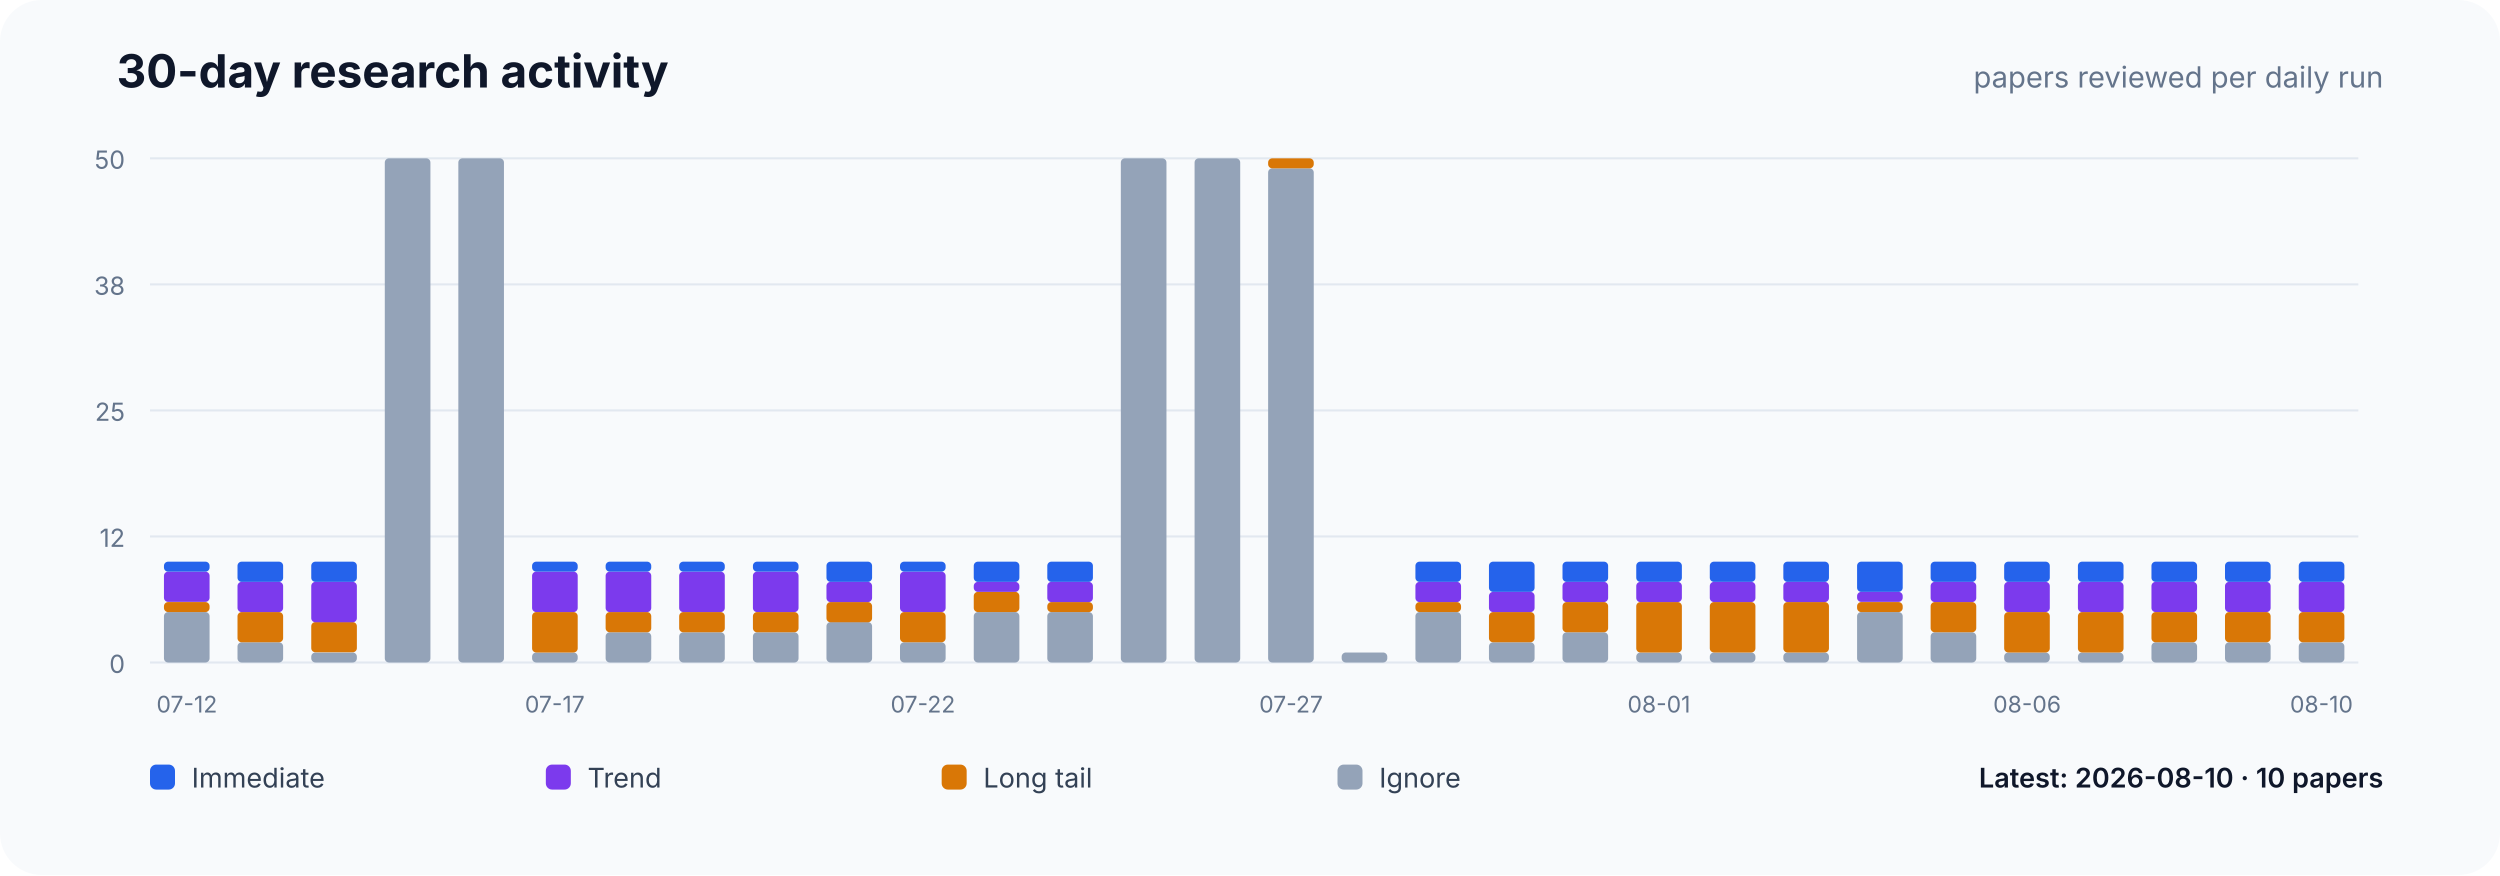
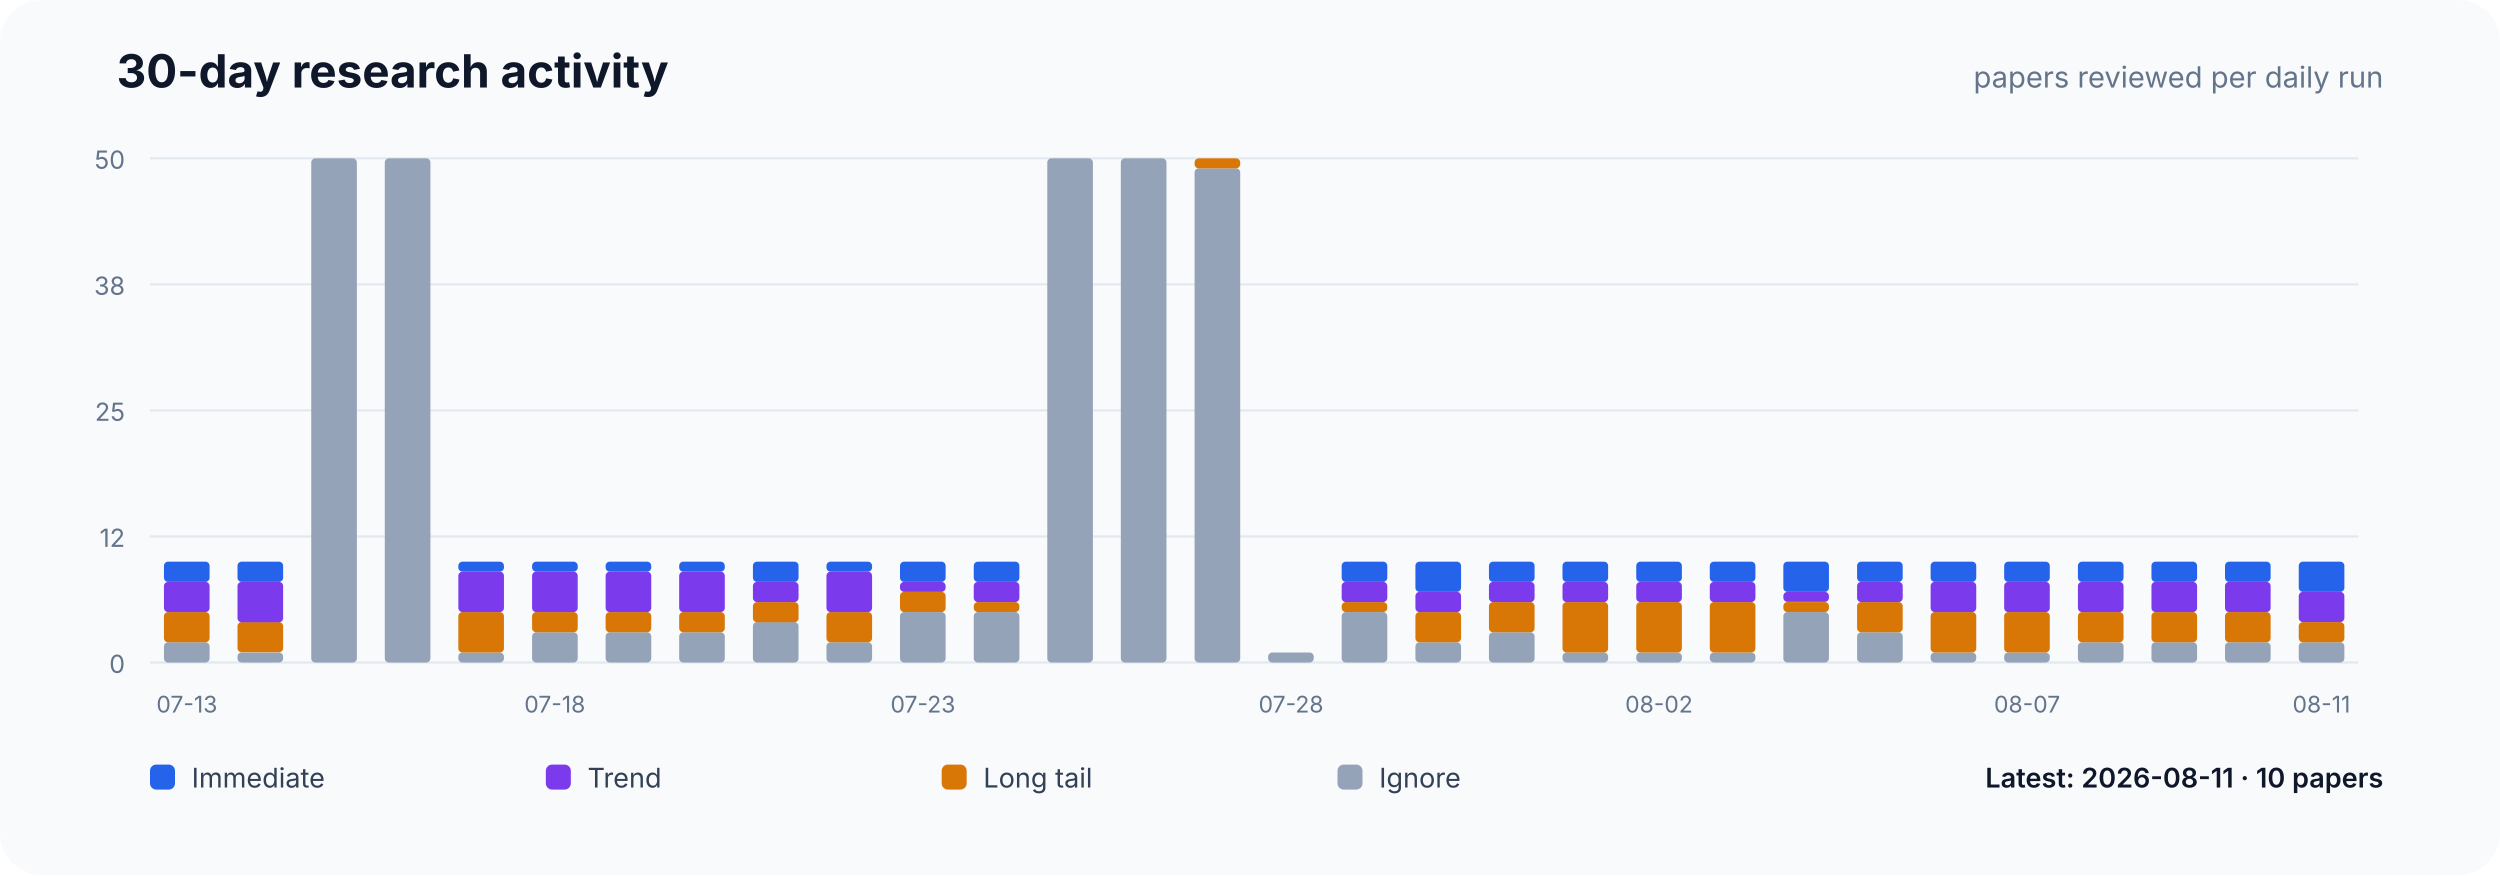
<svg xmlns="http://www.w3.org/2000/svg" width="1200" height="420" viewBox="0 0 1200 420" role="img" aria-labelledby="title desc">
  <rect width="1200" height="420" rx="20" fill="#f8fafc" />
  <text x="56" y="42" font-family="Inter,system-ui,sans-serif" font-size="22" font-weight="700" fill="#0f172a">30-day research activity</text>
  <text x="1144" y="42" text-anchor="end" font-family="Inter,system-ui,sans-serif" font-size="14" fill="#64748b">papers reviewed per daily run</text>
  <line x1="72" y1="318.0" x2="1132" y2="318.0" stroke="#e2e8f0" />
  <text x="60" y="323.0" text-anchor="end" font-family="Inter,system-ui,sans-serif" font-size="12" fill="#64748b">0</text>
  <line x1="72" y1="257.5" x2="1132" y2="257.5" stroke="#e2e8f0" />
  <text x="60" y="262.5" text-anchor="end" font-family="Inter,system-ui,sans-serif" font-size="12" fill="#64748b">12</text>
  <line x1="72" y1="197.0" x2="1132" y2="197.0" stroke="#e2e8f0" />
  <text x="60" y="202.0" text-anchor="end" font-family="Inter,system-ui,sans-serif" font-size="12" fill="#64748b">25</text>
  <line x1="72" y1="136.5" x2="1132" y2="136.5" stroke="#e2e8f0" />
  <text x="60" y="141.5" text-anchor="end" font-family="Inter,system-ui,sans-serif" font-size="12" fill="#64748b">38</text>
  <line x1="72" y1="76.0" x2="1132" y2="76.0" stroke="#e2e8f0" />
  <text x="60" y="81.0" text-anchor="end" font-family="Inter,system-ui,sans-serif" font-size="12" fill="#64748b">50</text>
-   <rect x="78.7" y="293.8" width="21.9" height="24.2" rx="2" fill="#94a3b8" />
-   <rect x="78.7" y="289.0" width="21.9" height="4.8" rx="2" fill="#d97706" />
-   <rect x="78.7" y="274.4" width="21.9" height="14.5" rx="2" fill="#7c3aed" />
-   <rect x="78.7" y="269.6" width="21.9" height="4.8" rx="2" fill="#2563eb" />
-   <text x="89.7" y="342" text-anchor="middle" font-family="Inter,system-ui,sans-serif" font-size="11" fill="#64748b">07-12</text>
-   <rect x="114.0" y="308.3" width="21.9" height="9.7" rx="2" fill="#94a3b8" />
-   <rect x="114.0" y="293.8" width="21.9" height="14.5" rx="2" fill="#d97706" />
-   <rect x="114.0" y="279.3" width="21.9" height="14.5" rx="2" fill="#7c3aed" />
+   <rect x="78.7" y="308.3" width="21.9" height="9.7" rx="2" fill="#94a3b8" />
+   <rect x="78.7" y="293.8" width="21.9" height="14.5" rx="2" fill="#d97706" />
+   <rect x="78.7" y="279.3" width="21.9" height="14.5" rx="2" fill="#7c3aed" />
+   <rect x="78.7" y="269.6" width="21.9" height="9.7" rx="2" fill="#2563eb" />
+   <text x="89.7" y="342" text-anchor="middle" font-family="Inter,system-ui,sans-serif" font-size="11" fill="#64748b">07-13</text>
+   <rect x="114.0" y="313.2" width="21.9" height="4.8" rx="2" fill="#94a3b8" />
+   <rect x="114.0" y="298.6" width="21.9" height="14.5" rx="2" fill="#d97706" />
+   <rect x="114.0" y="279.3" width="21.9" height="19.4" rx="2" fill="#7c3aed" />
  <rect x="114.0" y="269.6" width="21.9" height="9.7" rx="2" fill="#2563eb" />
-   <rect x="149.4" y="313.2" width="21.9" height="4.8" rx="2" fill="#94a3b8" />
-   <rect x="149.4" y="298.6" width="21.9" height="14.5" rx="2" fill="#d97706" />
-   <rect x="149.4" y="279.3" width="21.9" height="19.4" rx="2" fill="#7c3aed" />
-   <rect x="149.4" y="269.6" width="21.9" height="9.7" rx="2" fill="#2563eb" />
+   <rect x="149.4" y="76.0" width="21.9" height="242.0" rx="2" fill="#94a3b8" />
+   <rect x="149.4" y="76.0" width="21.9" height="0.0" rx="2" fill="#d97706" />
+   <rect x="149.4" y="76.0" width="21.9" height="0.0" rx="2" fill="#7c3aed" />
+   <rect x="149.4" y="76.0" width="21.9" height="0.0" rx="2" fill="#2563eb" />
  <rect x="184.7" y="76.0" width="21.9" height="242.0" rx="2" fill="#94a3b8" />
  <rect x="184.7" y="76.0" width="21.9" height="0.0" rx="2" fill="#d97706" />
  <rect x="184.7" y="76.0" width="21.9" height="0.0" rx="2" fill="#7c3aed" />
  <rect x="184.7" y="76.0" width="21.9" height="0.0" rx="2" fill="#2563eb" />
-   <rect x="220.0" y="76.0" width="21.9" height="242.0" rx="2" fill="#94a3b8" />
-   <rect x="220.0" y="76.0" width="21.9" height="0.0" rx="2" fill="#d97706" />
-   <rect x="220.0" y="76.0" width="21.9" height="0.0" rx="2" fill="#7c3aed" />
-   <rect x="220.0" y="76.0" width="21.9" height="0.0" rx="2" fill="#2563eb" />
-   <rect x="255.4" y="313.2" width="21.9" height="4.8" rx="2" fill="#94a3b8" />
-   <rect x="255.4" y="293.8" width="21.9" height="19.4" rx="2" fill="#d97706" />
+   <rect x="220.0" y="313.2" width="21.9" height="4.8" rx="2" fill="#94a3b8" />
+   <rect x="220.0" y="293.8" width="21.9" height="19.4" rx="2" fill="#d97706" />
+   <rect x="220.0" y="274.4" width="21.9" height="19.4" rx="2" fill="#7c3aed" />
+   <rect x="220.0" y="269.6" width="21.9" height="4.8" rx="2" fill="#2563eb" />
+   <rect x="255.4" y="303.5" width="21.9" height="14.5" rx="2" fill="#94a3b8" />
+   <rect x="255.4" y="293.8" width="21.9" height="9.7" rx="2" fill="#d97706" />
  <rect x="255.4" y="274.4" width="21.9" height="19.4" rx="2" fill="#7c3aed" />
  <rect x="255.4" y="269.6" width="21.9" height="4.8" rx="2" fill="#2563eb" />
-   <text x="266.3" y="342" text-anchor="middle" font-family="Inter,system-ui,sans-serif" font-size="11" fill="#64748b">07-17</text>
+   <text x="266.3" y="342" text-anchor="middle" font-family="Inter,system-ui,sans-serif" font-size="11" fill="#64748b">07-18</text>
  <rect x="290.7" y="303.5" width="21.9" height="14.5" rx="2" fill="#94a3b8" />
  <rect x="290.7" y="293.8" width="21.9" height="9.7" rx="2" fill="#d97706" />
  <rect x="290.7" y="274.4" width="21.9" height="19.4" rx="2" fill="#7c3aed" />
  <rect x="290.7" y="269.6" width="21.9" height="4.8" rx="2" fill="#2563eb" />
  <rect x="326.0" y="303.5" width="21.9" height="14.5" rx="2" fill="#94a3b8" />
  <rect x="326.0" y="293.8" width="21.9" height="9.7" rx="2" fill="#d97706" />
  <rect x="326.0" y="274.4" width="21.9" height="19.4" rx="2" fill="#7c3aed" />
  <rect x="326.0" y="269.6" width="21.9" height="4.8" rx="2" fill="#2563eb" />
-   <rect x="361.4" y="303.5" width="21.9" height="14.5" rx="2" fill="#94a3b8" />
-   <rect x="361.4" y="293.8" width="21.9" height="9.7" rx="2" fill="#d97706" />
-   <rect x="361.4" y="274.4" width="21.9" height="19.4" rx="2" fill="#7c3aed" />
-   <rect x="361.4" y="269.6" width="21.9" height="4.8" rx="2" fill="#2563eb" />
-   <rect x="396.7" y="298.6" width="21.9" height="19.4" rx="2" fill="#94a3b8" />
-   <rect x="396.7" y="289.0" width="21.9" height="9.7" rx="2" fill="#d97706" />
-   <rect x="396.7" y="279.3" width="21.9" height="9.7" rx="2" fill="#7c3aed" />
-   <rect x="396.7" y="269.6" width="21.9" height="9.7" rx="2" fill="#2563eb" />
-   <rect x="432.0" y="308.3" width="21.9" height="9.7" rx="2" fill="#94a3b8" />
-   <rect x="432.0" y="293.8" width="21.9" height="14.5" rx="2" fill="#d97706" />
-   <rect x="432.0" y="274.4" width="21.9" height="19.4" rx="2" fill="#7c3aed" />
-   <rect x="432.0" y="269.6" width="21.9" height="4.8" rx="2" fill="#2563eb" />
-   <text x="443.0" y="342" text-anchor="middle" font-family="Inter,system-ui,sans-serif" font-size="11" fill="#64748b">07-22</text>
+   <rect x="361.4" y="298.6" width="21.9" height="19.4" rx="2" fill="#94a3b8" />
+   <rect x="361.4" y="289.0" width="21.9" height="9.7" rx="2" fill="#d97706" />
+   <rect x="361.4" y="279.3" width="21.9" height="9.7" rx="2" fill="#7c3aed" />
+   <rect x="361.4" y="269.6" width="21.9" height="9.7" rx="2" fill="#2563eb" />
+   <rect x="396.7" y="308.3" width="21.9" height="9.7" rx="2" fill="#94a3b8" />
+   <rect x="396.7" y="293.8" width="21.9" height="14.5" rx="2" fill="#d97706" />
+   <rect x="396.7" y="274.4" width="21.9" height="19.4" rx="2" fill="#7c3aed" />
+   <rect x="396.7" y="269.6" width="21.9" height="4.8" rx="2" fill="#2563eb" />
+   <rect x="432.0" y="293.8" width="21.9" height="24.2" rx="2" fill="#94a3b8" />
+   <rect x="432.0" y="284.1" width="21.9" height="9.7" rx="2" fill="#d97706" />
+   <rect x="432.0" y="279.3" width="21.9" height="4.8" rx="2" fill="#7c3aed" />
+   <rect x="432.0" y="269.6" width="21.9" height="9.7" rx="2" fill="#2563eb" />
+   <text x="443.0" y="342" text-anchor="middle" font-family="Inter,system-ui,sans-serif" font-size="11" fill="#64748b">07-23</text>
  <rect x="467.4" y="293.8" width="21.9" height="24.2" rx="2" fill="#94a3b8" />
-   <rect x="467.4" y="284.1" width="21.9" height="9.7" rx="2" fill="#d97706" />
-   <rect x="467.4" y="279.3" width="21.9" height="4.8" rx="2" fill="#7c3aed" />
+   <rect x="467.4" y="289.0" width="21.9" height="4.8" rx="2" fill="#d97706" />
+   <rect x="467.4" y="279.3" width="21.9" height="9.7" rx="2" fill="#7c3aed" />
  <rect x="467.4" y="269.6" width="21.9" height="9.7" rx="2" fill="#2563eb" />
-   <rect x="502.7" y="293.8" width="21.9" height="24.2" rx="2" fill="#94a3b8" />
-   <rect x="502.7" y="289.0" width="21.9" height="4.8" rx="2" fill="#d97706" />
-   <rect x="502.7" y="279.3" width="21.9" height="9.7" rx="2" fill="#7c3aed" />
-   <rect x="502.7" y="269.6" width="21.9" height="9.7" rx="2" fill="#2563eb" />
+   <rect x="502.7" y="76.0" width="21.9" height="242.0" rx="2" fill="#94a3b8" />
+   <rect x="502.7" y="76.0" width="21.9" height="0.0" rx="2" fill="#d97706" />
+   <rect x="502.7" y="76.0" width="21.9" height="0.0" rx="2" fill="#7c3aed" />
+   <rect x="502.7" y="76.0" width="21.9" height="0.0" rx="2" fill="#2563eb" />
  <rect x="538.0" y="76.0" width="21.9" height="242.0" rx="2" fill="#94a3b8" />
  <rect x="538.0" y="76.0" width="21.9" height="0.0" rx="2" fill="#d97706" />
  <rect x="538.0" y="76.0" width="21.9" height="0.0" rx="2" fill="#7c3aed" />
  <rect x="538.0" y="76.0" width="21.9" height="0.0" rx="2" fill="#2563eb" />
-   <rect x="573.4" y="76.0" width="21.9" height="242.0" rx="2" fill="#94a3b8" />
-   <rect x="573.4" y="76.0" width="21.9" height="0.0" rx="2" fill="#d97706" />
+   <rect x="573.4" y="80.8" width="21.9" height="237.2" rx="2" fill="#94a3b8" />
+   <rect x="573.4" y="76.0" width="21.9" height="4.8" rx="2" fill="#d97706" />
  <rect x="573.4" y="76.0" width="21.9" height="0.0" rx="2" fill="#7c3aed" />
  <rect x="573.4" y="76.0" width="21.9" height="0.0" rx="2" fill="#2563eb" />
-   <rect x="608.7" y="80.8" width="21.9" height="237.2" rx="2" fill="#94a3b8" />
-   <rect x="608.7" y="76.0" width="21.9" height="4.8" rx="2" fill="#d97706" />
-   <rect x="608.7" y="76.0" width="21.9" height="0.0" rx="2" fill="#7c3aed" />
-   <rect x="608.7" y="76.0" width="21.9" height="0.0" rx="2" fill="#2563eb" />
-   <text x="619.7" y="342" text-anchor="middle" font-family="Inter,system-ui,sans-serif" font-size="11" fill="#64748b">07-27</text>
-   <rect x="644.0" y="313.2" width="21.9" height="4.8" rx="2" fill="#94a3b8" />
-   <rect x="644.0" y="313.2" width="21.9" height="0.0" rx="2" fill="#d97706" />
-   <rect x="644.0" y="313.2" width="21.9" height="0.0" rx="2" fill="#7c3aed" />
-   <rect x="644.0" y="313.2" width="21.9" height="0.0" rx="2" fill="#2563eb" />
-   <rect x="679.4" y="293.8" width="21.9" height="24.2" rx="2" fill="#94a3b8" />
-   <rect x="679.4" y="289.0" width="21.9" height="4.8" rx="2" fill="#d97706" />
-   <rect x="679.4" y="279.3" width="21.9" height="9.7" rx="2" fill="#7c3aed" />
-   <rect x="679.4" y="269.6" width="21.9" height="9.7" rx="2" fill="#2563eb" />
-   <rect x="714.7" y="308.3" width="21.9" height="9.7" rx="2" fill="#94a3b8" />
-   <rect x="714.7" y="293.8" width="21.9" height="14.5" rx="2" fill="#d97706" />
-   <rect x="714.7" y="284.1" width="21.9" height="9.7" rx="2" fill="#7c3aed" />
-   <rect x="714.7" y="269.6" width="21.9" height="14.5" rx="2" fill="#2563eb" />
-   <rect x="750.0" y="303.5" width="21.9" height="14.5" rx="2" fill="#94a3b8" />
-   <rect x="750.0" y="289.0" width="21.9" height="14.5" rx="2" fill="#d97706" />
+   <rect x="608.7" y="313.2" width="21.9" height="4.8" rx="2" fill="#94a3b8" />
+   <rect x="608.7" y="313.2" width="21.9" height="0.0" rx="2" fill="#d97706" />
+   <rect x="608.7" y="313.2" width="21.9" height="0.0" rx="2" fill="#7c3aed" />
+   <rect x="608.7" y="313.2" width="21.9" height="0.0" rx="2" fill="#2563eb" />
+   <text x="619.7" y="342" text-anchor="middle" font-family="Inter,system-ui,sans-serif" font-size="11" fill="#64748b">07-28</text>
+   <rect x="644.0" y="293.8" width="21.9" height="24.2" rx="2" fill="#94a3b8" />
+   <rect x="644.0" y="289.0" width="21.9" height="4.8" rx="2" fill="#d97706" />
+   <rect x="644.0" y="279.3" width="21.9" height="9.7" rx="2" fill="#7c3aed" />
+   <rect x="644.0" y="269.6" width="21.9" height="9.7" rx="2" fill="#2563eb" />
+   <rect x="679.4" y="308.3" width="21.9" height="9.7" rx="2" fill="#94a3b8" />
+   <rect x="679.4" y="293.8" width="21.9" height="14.5" rx="2" fill="#d97706" />
+   <rect x="679.4" y="284.1" width="21.9" height="9.7" rx="2" fill="#7c3aed" />
+   <rect x="679.4" y="269.6" width="21.9" height="14.5" rx="2" fill="#2563eb" />
+   <rect x="714.7" y="303.5" width="21.9" height="14.5" rx="2" fill="#94a3b8" />
+   <rect x="714.7" y="289.0" width="21.9" height="14.5" rx="2" fill="#d97706" />
+   <rect x="714.7" y="279.3" width="21.9" height="9.7" rx="2" fill="#7c3aed" />
+   <rect x="714.7" y="269.6" width="21.9" height="9.7" rx="2" fill="#2563eb" />
+   <rect x="750.0" y="313.2" width="21.9" height="4.8" rx="2" fill="#94a3b8" />
+   <rect x="750.0" y="289.0" width="21.9" height="24.2" rx="2" fill="#d97706" />
  <rect x="750.0" y="279.3" width="21.9" height="9.7" rx="2" fill="#7c3aed" />
  <rect x="750.0" y="269.6" width="21.9" height="9.7" rx="2" fill="#2563eb" />
  <rect x="785.4" y="313.2" width="21.9" height="4.8" rx="2" fill="#94a3b8" />
  <rect x="785.4" y="289.0" width="21.9" height="24.2" rx="2" fill="#d97706" />
  <rect x="785.4" y="279.3" width="21.9" height="9.7" rx="2" fill="#7c3aed" />
  <rect x="785.4" y="269.6" width="21.9" height="9.7" rx="2" fill="#2563eb" />
-   <text x="796.3" y="342" text-anchor="middle" font-family="Inter,system-ui,sans-serif" font-size="11" fill="#64748b">08-01</text>
+   <text x="796.3" y="342" text-anchor="middle" font-family="Inter,system-ui,sans-serif" font-size="11" fill="#64748b">08-02</text>
  <rect x="820.7" y="313.2" width="21.9" height="4.8" rx="2" fill="#94a3b8" />
  <rect x="820.7" y="289.0" width="21.9" height="24.2" rx="2" fill="#d97706" />
  <rect x="820.7" y="279.3" width="21.9" height="9.7" rx="2" fill="#7c3aed" />
  <rect x="820.7" y="269.6" width="21.9" height="9.7" rx="2" fill="#2563eb" />
-   <rect x="856.0" y="313.2" width="21.9" height="4.8" rx="2" fill="#94a3b8" />
-   <rect x="856.0" y="289.0" width="21.9" height="24.2" rx="2" fill="#d97706" />
-   <rect x="856.0" y="279.3" width="21.9" height="9.7" rx="2" fill="#7c3aed" />
-   <rect x="856.0" y="269.6" width="21.9" height="9.7" rx="2" fill="#2563eb" />
-   <rect x="891.4" y="293.8" width="21.9" height="24.2" rx="2" fill="#94a3b8" />
-   <rect x="891.4" y="289.0" width="21.9" height="4.8" rx="2" fill="#d97706" />
-   <rect x="891.4" y="284.1" width="21.9" height="4.8" rx="2" fill="#7c3aed" />
-   <rect x="891.4" y="269.6" width="21.9" height="14.5" rx="2" fill="#2563eb" />
-   <rect x="926.7" y="303.5" width="21.9" height="14.5" rx="2" fill="#94a3b8" />
-   <rect x="926.7" y="289.0" width="21.9" height="14.5" rx="2" fill="#d97706" />
-   <rect x="926.7" y="279.3" width="21.9" height="9.7" rx="2" fill="#7c3aed" />
+   <rect x="856.0" y="293.8" width="21.9" height="24.2" rx="2" fill="#94a3b8" />
+   <rect x="856.0" y="289.0" width="21.9" height="4.8" rx="2" fill="#d97706" />
+   <rect x="856.0" y="284.1" width="21.9" height="4.8" rx="2" fill="#7c3aed" />
+   <rect x="856.0" y="269.6" width="21.9" height="14.5" rx="2" fill="#2563eb" />
+   <rect x="891.4" y="303.5" width="21.9" height="14.5" rx="2" fill="#94a3b8" />
+   <rect x="891.4" y="289.0" width="21.9" height="14.5" rx="2" fill="#d97706" />
+   <rect x="891.4" y="279.3" width="21.9" height="9.7" rx="2" fill="#7c3aed" />
+   <rect x="891.4" y="269.6" width="21.9" height="9.7" rx="2" fill="#2563eb" />
+   <rect x="926.7" y="313.2" width="21.9" height="4.8" rx="2" fill="#94a3b8" />
+   <rect x="926.7" y="293.8" width="21.9" height="19.4" rx="2" fill="#d97706" />
+   <rect x="926.7" y="279.3" width="21.9" height="14.5" rx="2" fill="#7c3aed" />
  <rect x="926.7" y="269.6" width="21.9" height="9.7" rx="2" fill="#2563eb" />
  <rect x="962.0" y="313.2" width="21.9" height="4.8" rx="2" fill="#94a3b8" />
  <rect x="962.0" y="293.8" width="21.9" height="19.4" rx="2" fill="#d97706" />
  <rect x="962.0" y="279.3" width="21.9" height="14.5" rx="2" fill="#7c3aed" />
  <rect x="962.0" y="269.6" width="21.9" height="9.7" rx="2" fill="#2563eb" />
-   <text x="973.0" y="342" text-anchor="middle" font-family="Inter,system-ui,sans-serif" font-size="11" fill="#64748b">08-06</text>
-   <rect x="997.4" y="313.2" width="21.9" height="4.8" rx="2" fill="#94a3b8" />
-   <rect x="997.4" y="293.8" width="21.9" height="19.4" rx="2" fill="#d97706" />
+   <text x="973.0" y="342" text-anchor="middle" font-family="Inter,system-ui,sans-serif" font-size="11" fill="#64748b">08-07</text>
+   <rect x="997.4" y="308.3" width="21.9" height="9.7" rx="2" fill="#94a3b8" />
+   <rect x="997.4" y="293.8" width="21.9" height="14.5" rx="2" fill="#d97706" />
  <rect x="997.4" y="279.3" width="21.9" height="14.5" rx="2" fill="#7c3aed" />
  <rect x="997.4" y="269.6" width="21.9" height="9.7" rx="2" fill="#2563eb" />
  <rect x="1032.7" y="308.3" width="21.9" height="9.7" rx="2" fill="#94a3b8" />
  <rect x="1032.7" y="293.8" width="21.9" height="14.5" rx="2" fill="#d97706" />
  <rect x="1032.7" y="279.3" width="21.9" height="14.5" rx="2" fill="#7c3aed" />
  <rect x="1032.7" y="269.6" width="21.9" height="9.7" rx="2" fill="#2563eb" />
  <rect x="1068.0" y="308.3" width="21.9" height="9.7" rx="2" fill="#94a3b8" />
  <rect x="1068.0" y="293.8" width="21.9" height="14.5" rx="2" fill="#d97706" />
  <rect x="1068.0" y="279.3" width="21.9" height="14.5" rx="2" fill="#7c3aed" />
  <rect x="1068.0" y="269.6" width="21.9" height="9.7" rx="2" fill="#2563eb" />
  <rect x="1103.4" y="308.3" width="21.9" height="9.7" rx="2" fill="#94a3b8" />
-   <rect x="1103.4" y="293.8" width="21.9" height="14.5" rx="2" fill="#d97706" />
-   <rect x="1103.4" y="279.3" width="21.9" height="14.5" rx="2" fill="#7c3aed" />
-   <rect x="1103.4" y="269.6" width="21.9" height="9.7" rx="2" fill="#2563eb" />
-   <text x="1114.3" y="342" text-anchor="middle" font-family="Inter,system-ui,sans-serif" font-size="11" fill="#64748b">08-10</text>
+   <rect x="1103.4" y="298.6" width="21.9" height="9.7" rx="2" fill="#d97706" />
+   <rect x="1103.4" y="284.1" width="21.9" height="14.5" rx="2" fill="#7c3aed" />
+   <rect x="1103.4" y="269.6" width="21.9" height="14.5" rx="2" fill="#2563eb" />
+   <text x="1114.3" y="342" text-anchor="middle" font-family="Inter,system-ui,sans-serif" font-size="11" fill="#64748b">08-11</text>
  <rect x="72" y="367" width="12" height="12" rx="3" fill="#2563eb" />
  <text x="92" y="378" font-family="Inter,system-ui,sans-serif" font-size="13" fill="#334155">Immediate</text>
  <rect x="262" y="367" width="12" height="12" rx="3" fill="#7c3aed" />
  <text x="282" y="378" font-family="Inter,system-ui,sans-serif" font-size="13" fill="#334155">Trend</text>
  <rect x="452" y="367" width="12" height="12" rx="3" fill="#d97706" />
  <text x="472" y="378" font-family="Inter,system-ui,sans-serif" font-size="13" fill="#334155">Long tail</text>
  <rect x="642" y="367" width="12" height="12" rx="3" fill="#94a3b8" />
  <text x="662" y="378" font-family="Inter,system-ui,sans-serif" font-size="13" fill="#334155">Ignore</text>
-   <text x="1144" y="378" text-anchor="end" font-family="Inter,system-ui,sans-serif" font-size="13" font-weight="600" fill="#0f172a">Latest: 2026-08-10 · 10 papers</text>
+   <text x="1144" y="378" text-anchor="end" font-family="Inter,system-ui,sans-serif" font-size="13" font-weight="600" fill="#0f172a">Latest: 2026-08-11 · 10 papers</text>
</svg>
